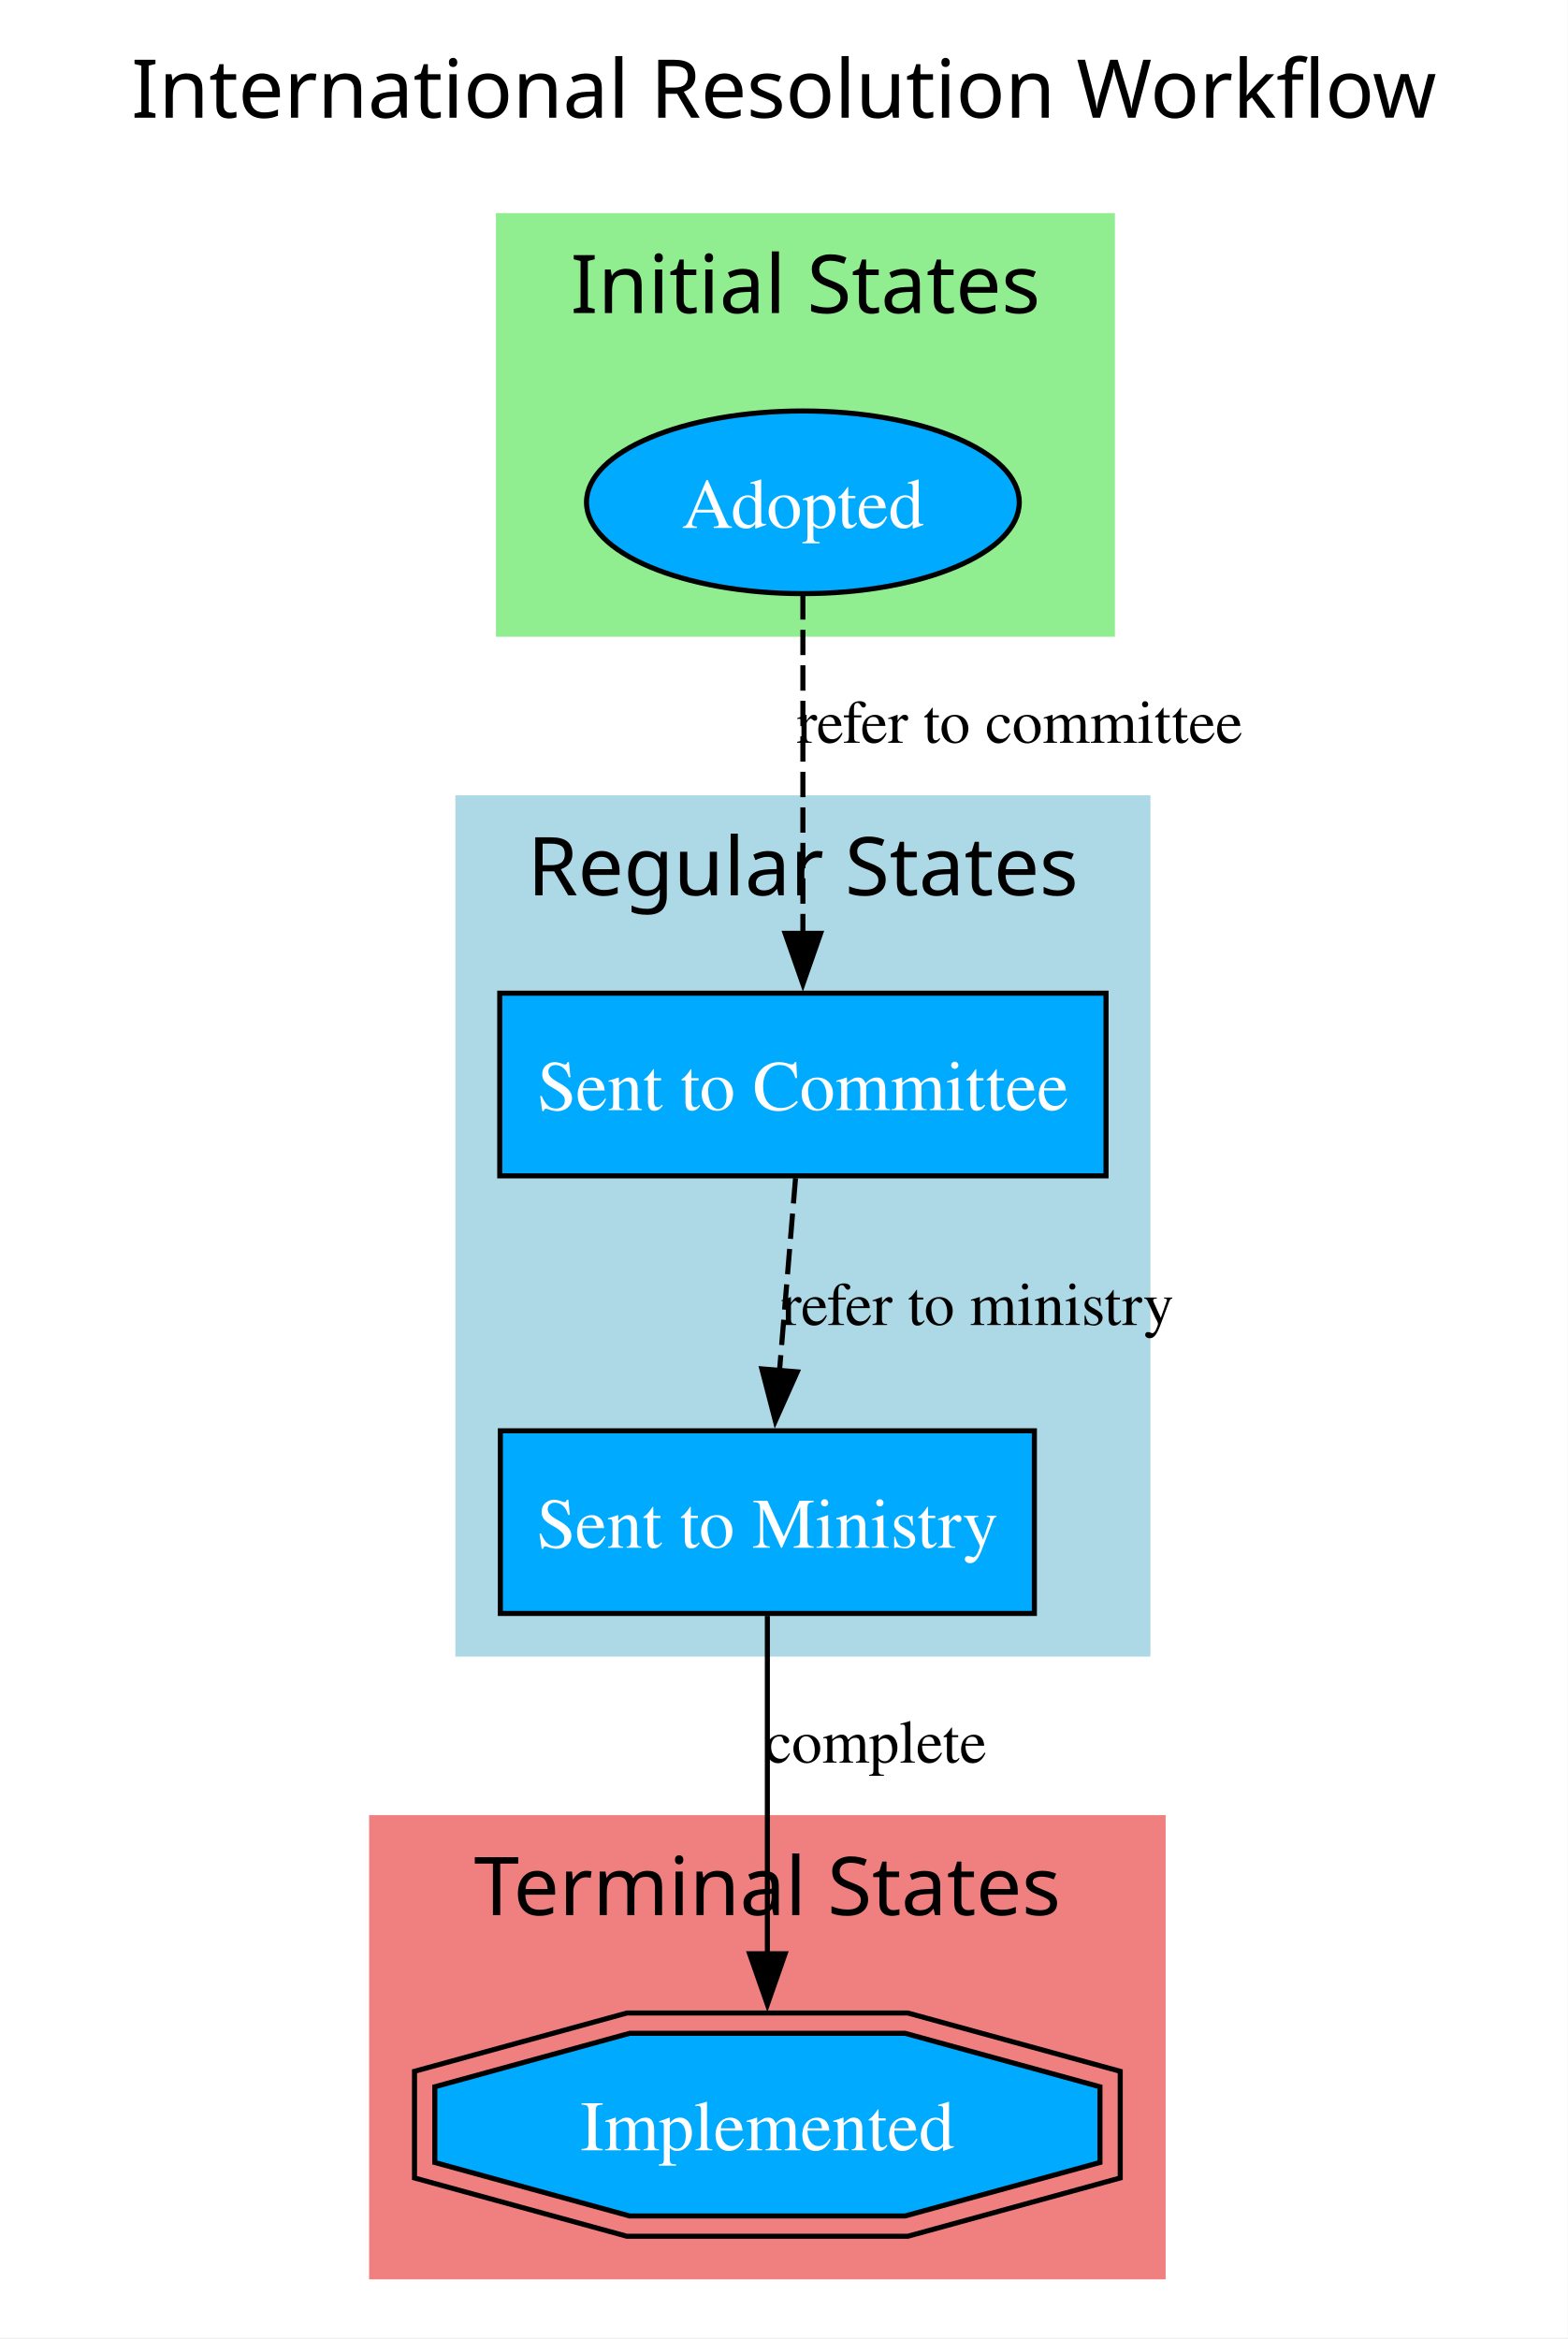
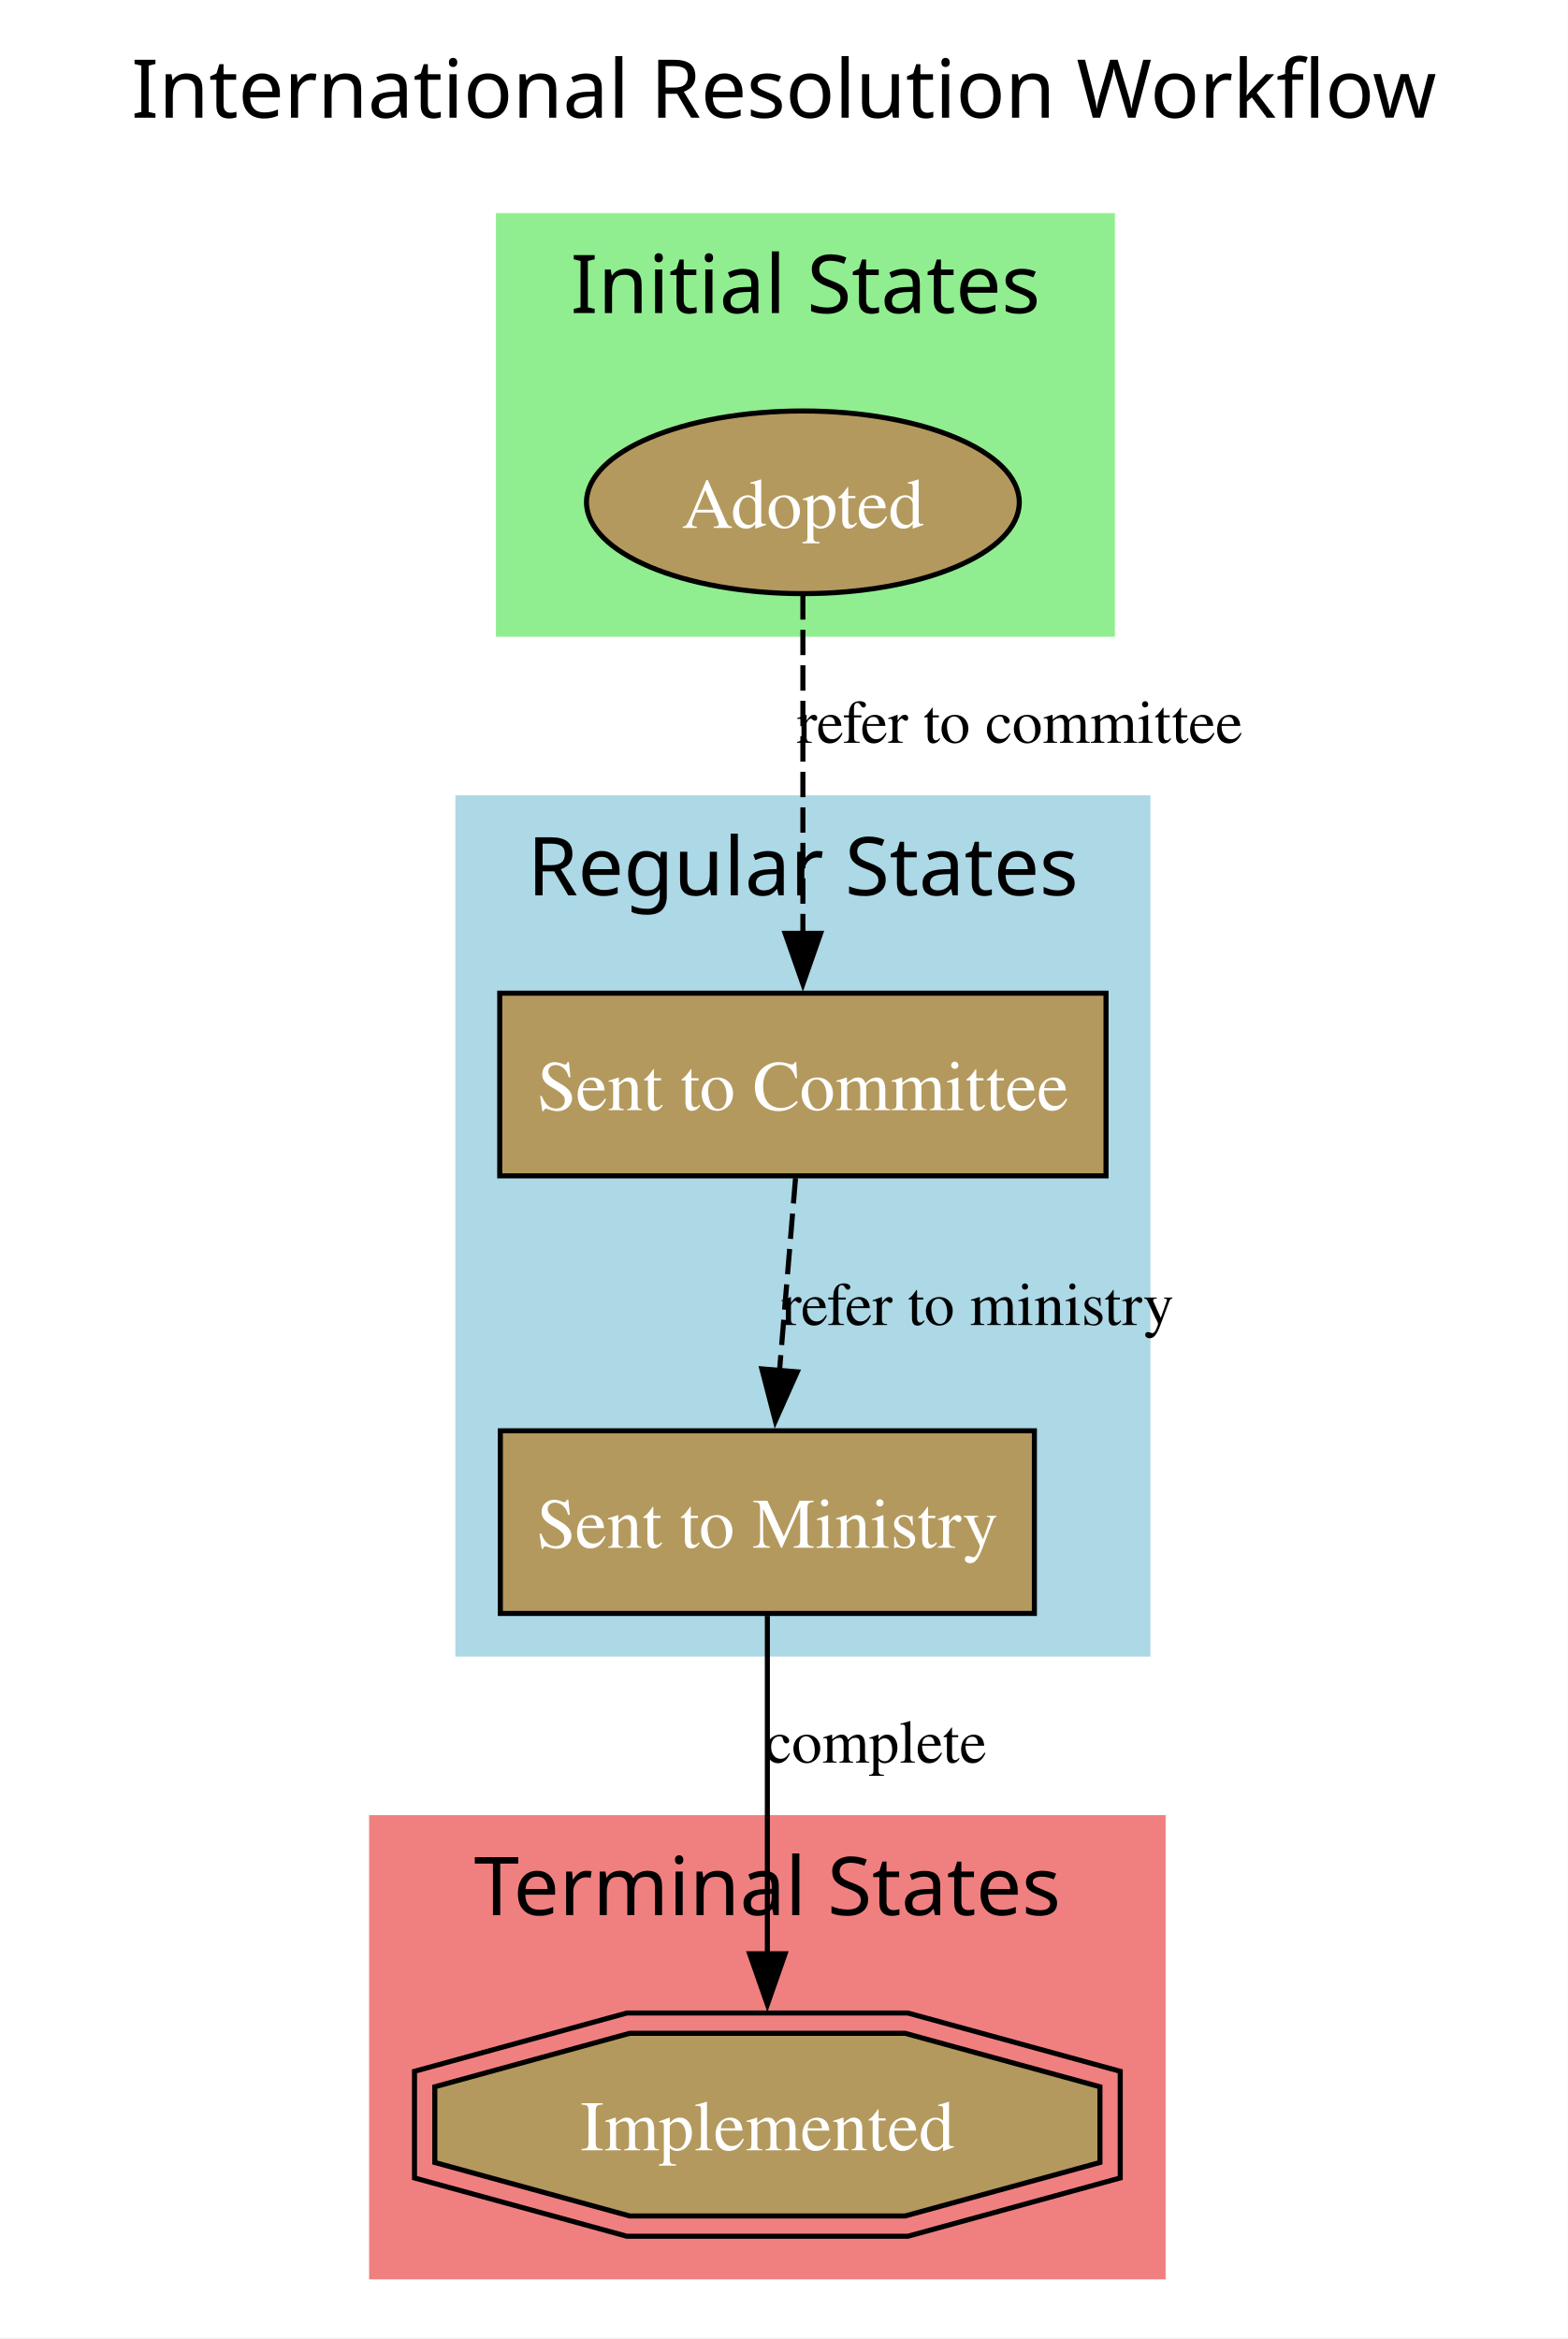
<svg xmlns="http://www.w3.org/2000/svg" width="309pt" height="461pt" viewBox="0.00 0.00 309.00 461.00">
  <g id="graph0" class="graph" transform="scale(1 1) rotate(0) translate(4 456.75)">
    <polygon fill="white" stroke="none" points="-4,4 -4,-456.75 305,-456.75 305,4 -4,4" />
    <text xml:space="preserve" text-anchor="middle" x="150.5" y="-433.55" font-family="bold" font-size="16.00">International Resolution Workflow</text>
    <g id="clust1" class="cluster">
      <polygon fill="lightgreen" stroke="lightgreen" points="94.25,-331.75 94.25,-414.25 215.25,-414.25 215.25,-331.75 94.25,-331.75" />
      <text xml:space="preserve" text-anchor="middle" x="154.75" y="-395.05" font-family="bold" font-size="16.00">Initial States</text>
    </g>
    <g id="clust2" class="cluster">
      <polygon fill="lightblue" stroke="lightblue" points="86.25,-130.75 86.25,-299.5 222.25,-299.5 222.25,-130.75 86.25,-130.75" />
      <text xml:space="preserve" text-anchor="middle" x="154.25" y="-280.3" font-family="bold" font-size="16.00">Regular States</text>
    </g>
    <g id="clust3" class="cluster">
      <polygon fill="lightcoral" stroke="lightcoral" points="69.25,-8 69.25,-98.5 225.25,-98.5 225.25,-8 69.25,-8" />
      <text xml:space="preserve" text-anchor="middle" x="147.25" y="-79.3" font-family="bold" font-size="16.00">Terminal States</text>
    </g>
    <g id="node1" class="node">
-       <ellipse fill="#00aaff" stroke="black" cx="154.25" cy="-357.75" rx="42.65" ry="18" />
+       <ellipse fill="#b3995d" stroke="black" cx="154.25" cy="-357.75" rx="42.65" ry="18" />
      <text xml:space="preserve" text-anchor="middle" x="154.25" y="-352.7" font-family="Times,serif" font-size="14.00" fill="white">Adopted</text>
    </g>
    <g id="node2" class="node">
-       <polygon fill="#00aaff" stroke="black" points="214,-261 94.5,-261 94.5,-225 214,-225 214,-261" />
+       <polygon fill="#b3995d" stroke="black" points="214,-261 94.5,-261 94.5,-225 214,-225 214,-261" />
      <text xml:space="preserve" text-anchor="middle" x="154.25" y="-237.95" font-family="Times,serif" font-size="14.00" fill="white">Sent to Committee</text>
    </g>
    <g id="edge2" class="edge">
      <path fill="none" stroke="black" stroke-dasharray="5,2" d="M154.25,-339.63C154.25,-321.83 154.25,-293.67 154.25,-272.51" />
      <polygon fill="black" stroke="black" points="157.75,-272.8 154.25,-262.8 150.75,-272.8 157.75,-272.8" />
      <text xml:space="preserve" text-anchor="middle" x="197" y="-310.35" font-family="Times,serif" font-size="12.00">refer to committee</text>
    </g>
    <g id="node3" class="node">
-       <polygon fill="#00aaff" stroke="black" points="199.88,-174.75 94.62,-174.75 94.62,-138.75 199.88,-138.75 199.88,-174.75" />
+       <polygon fill="#b3995d" stroke="black" points="199.88,-174.75 94.62,-174.75 94.62,-138.75 199.88,-138.75 199.88,-174.75" />
      <text xml:space="preserve" text-anchor="middle" x="147.25" y="-151.7" font-family="Times,serif" font-size="14.00" fill="white">Sent to Ministry</text>
    </g>
    <g id="edge3" class="edge">
      <path fill="none" stroke="black" stroke-dasharray="5,2" d="M152.8,-224.54C151.89,-213.59 150.69,-199.19 149.64,-186.57" />
      <polygon fill="black" stroke="black" points="153.14,-186.37 148.82,-176.69 146.16,-186.95 153.14,-186.37" />
      <text xml:space="preserve" text-anchor="middle" x="188.67" y="-195.6" font-family="Times,serif" font-size="12.00">refer to ministry</text>
    </g>
    <g id="node4" class="node">
-       <polygon fill="#00aaff" stroke="black" points="212.8,-30.54 212.8,-45.46 174.4,-56 120.1,-56 81.7,-45.46 81.7,-30.54 120.1,-20 174.4,-20 212.8,-30.54" />
+       <polygon fill="#b3995d" stroke="black" points="212.8,-30.54 212.8,-45.46 174.4,-56 120.1,-56 81.7,-45.46 81.7,-30.54 120.1,-20 174.4,-20 212.8,-30.54" />
      <polygon fill="none" stroke="black" points="216.8,-27.49 216.8,-48.51 174.94,-60 119.56,-60 77.7,-48.51 77.7,-27.49 119.56,-16 174.94,-16 216.8,-27.49" />
      <text xml:space="preserve" text-anchor="middle" x="147.25" y="-32.95" font-family="Times,serif" font-size="14.00" fill="white">Implemented</text>
    </g>
    <g id="edge1" class="edge">
      <path fill="none" stroke="black" d="M147.25,-138.27C147.25,-120.67 147.25,-93.09 147.25,-71.46" />
      <polygon fill="black" stroke="black" points="150.75,-71.68 147.25,-61.68 143.75,-71.68 150.75,-71.68" />
      <text xml:space="preserve" text-anchor="middle" x="168.62" y="-109.35" font-family="Times,serif" font-size="12.00">complete</text>
    </g>
  </g>
</svg>
